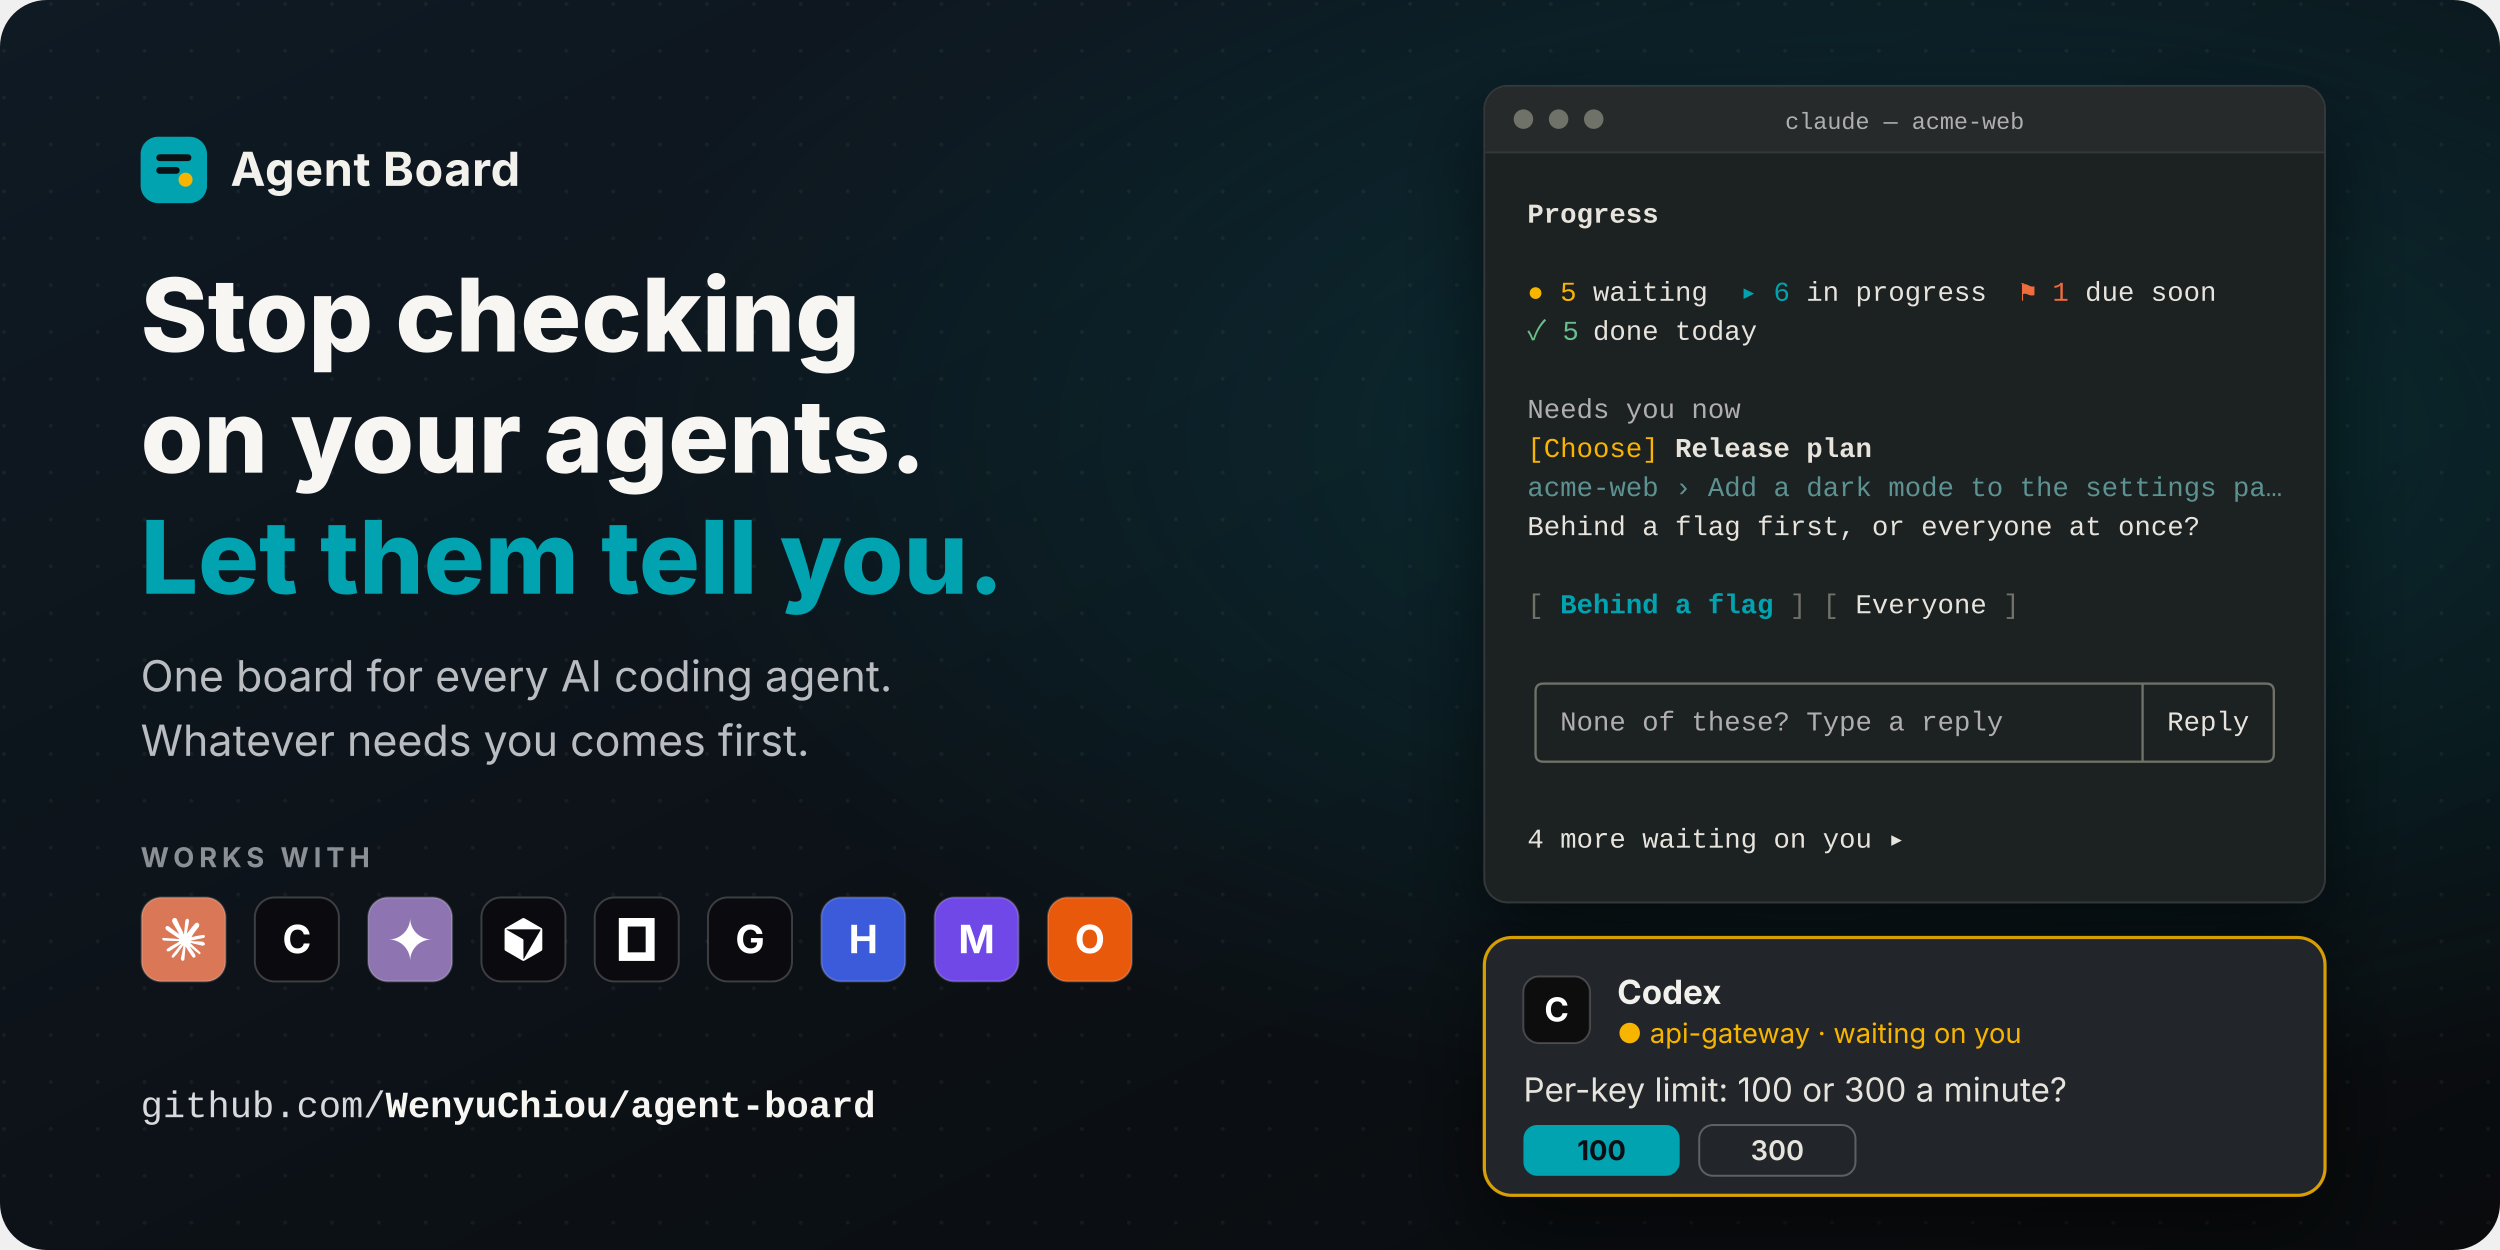
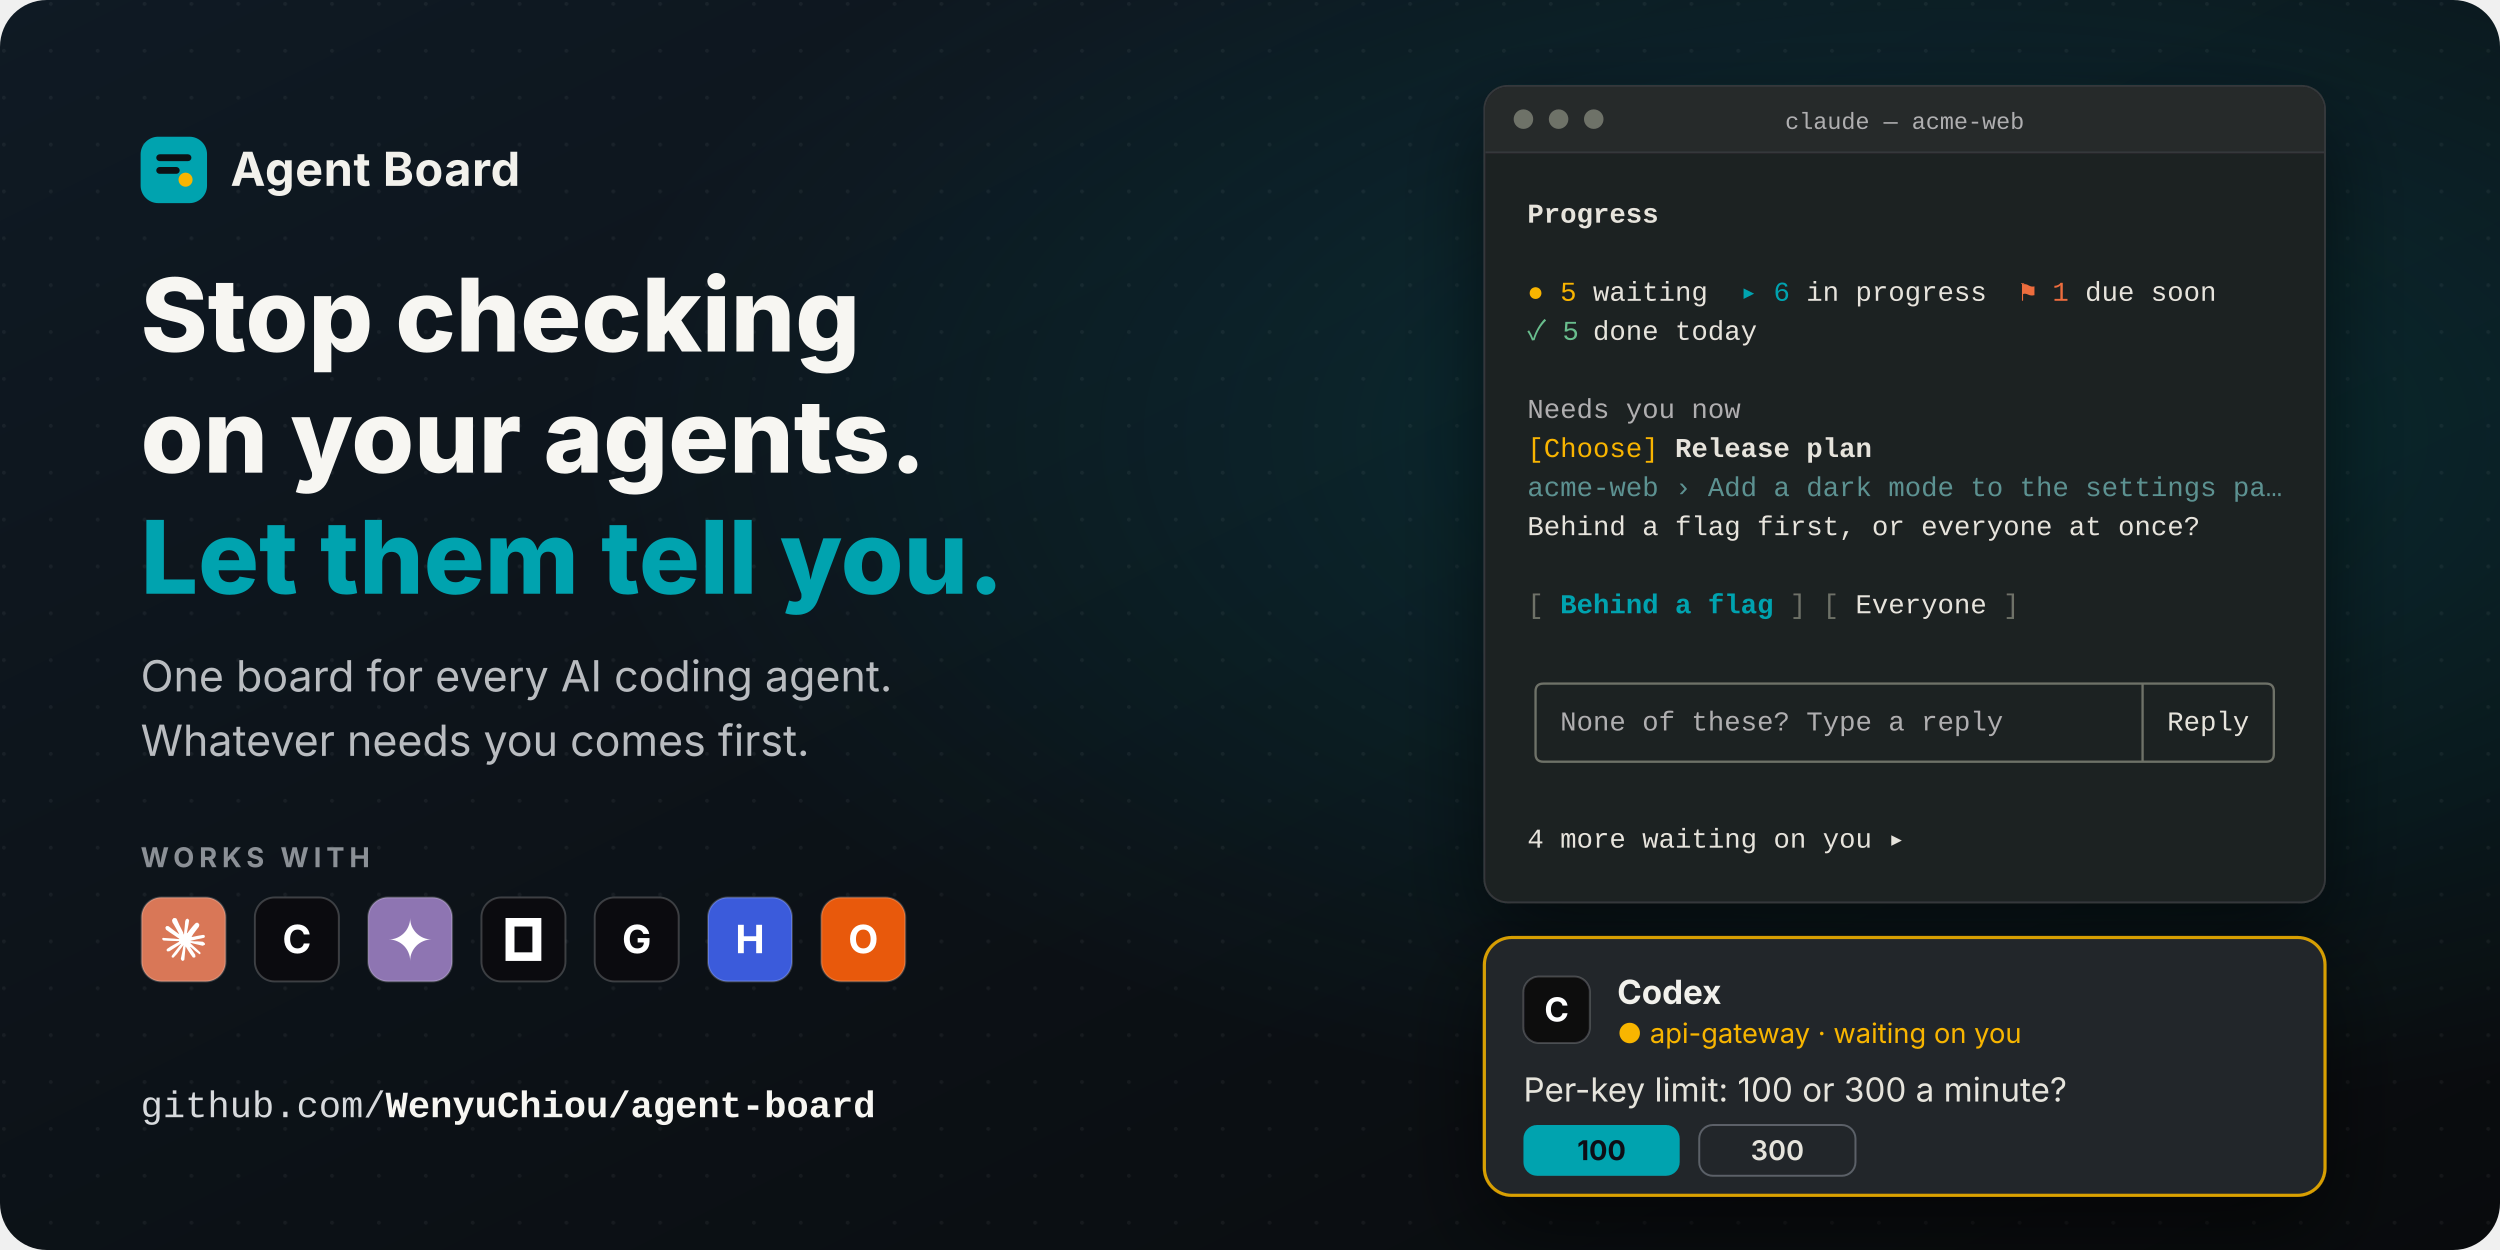
<svg xmlns="http://www.w3.org/2000/svg" width="1280" height="640" viewBox="0 0 1280 640" role="img" aria-label="Agent Board: Stop checking on your agents. Let them tell you.">
  <defs>
    <linearGradient id="sky" x1="0" y1="0" x2="1" y2="1">
      <stop offset="0" stop-color="#0f1a24" />
      <stop offset="0.55" stop-color="#0c1116" />
      <stop offset="1" stop-color="#090b0d" />
    </linearGradient>
    <radialGradient id="glow" cx="0.78" cy="0.35" r="0.55">
      <stop offset="0" stop-color="#00A3AF" stop-opacity="0.2" />
      <stop offset="1" stop-color="#00A3AF" stop-opacity="0" />
    </radialGradient>
    <pattern id="dots" width="24" height="24" patternUnits="userSpaceOnUse">
      <circle cx="2" cy="2" r="1" fill="#fff" fill-opacity="0.05" />
    </pattern>
    <filter id="lift" x="-20%" y="-20%" width="140%" height="160%">
      <feDropShadow dx="0" dy="18" stdDeviation="22" flood-color="#000" flood-opacity="0.55" />
    </filter>
    <clipPath id="edge">
      <rect width="1280" height="640" rx="24" />
    </clipPath>
  </defs>
  <g clip-path="url(#edge)" font-family="-apple-system, BlinkMacSystemFont, 'Segoe UI', 'Noto Sans TC', 'Noto Sans SC', 'PingFang TC', 'Microsoft JhengHei', 'Microsoft YaHei', sans-serif">
    <rect width="1280" height="640" fill="url(#sky)" />
    <rect width="1280" height="640" fill="url(#glow)" />
    <rect width="1280" height="640" fill="url(#dots)" />
    <g transform="translate(72 70) scale(1)">
      <rect width="34" height="34" rx="9" fill="#00A3AF" />
      <rect x="8" y="9" width="18" height="3.5" rx="1.75" fill="#0c1116" />
      <rect x="8" y="15.5" width="12" height="3.5" rx="1.75" fill="#0c1116" />
      <circle cx="23" cy="22" r="3.6" fill="#F8B500" />
    </g>
    <text x="118" y="95.16" font-family="-apple-system, BlinkMacSystemFont, 'Segoe UI', 'Noto Sans TC', 'Noto Sans SC', 'PingFang TC', 'Microsoft JhengHei', 'Microsoft YaHei', sans-serif" font-size="24" font-weight="700" fill="#f2f1ec" letter-spacing="0.3">Agent Board</text>
    <text x="72" y="180" font-size="52" font-weight="800" fill="#f7f6f2">Stop checking</text>
    <text x="72" y="242" font-size="52" font-weight="800" fill="#f7f6f2">on your agents.</text>
    <text x="72" y="304" font-size="52" font-weight="800" fill="#00A3AF">Let them tell you.</text>
    <text x="72" y="354" font-size="22" fill="#b9bcc0">One board for every AI coding agent.</text>
    <text x="72" y="387" font-size="22" fill="#b9bcc0">Whatever needs you comes first.</text>
    <text x="72" y="444" font-size="14" font-weight="700" letter-spacing="2.5" fill="#8b9096">WORKS WITH</text>
    <rect x="72.5" y="459.5" width="43" height="43" rx="10.12" fill="#D97757" stroke="#fff" stroke-opacity="0.2" />
    <path transform="translate(83 470) scale(0.9166667)" fill="#fff" d="m4.714 15.956 4.717-2.647.079-.231-.079-.128h-.231l-.789-.049-2.696-.073-2.337-.097-2.265-.121-.571-.121-.534-.704.055-.352.48-.322.686.061 1.518.103 2.277.158 1.651.097 2.447.255h.389l.055-.158-.134-.097-.103-.097L6.973 9.836l-2.55-1.688-1.336-.971-.723-.492-.364-.461-.158-1.008.656-.723.88.061.225.061.892.686 1.906 1.475 2.489 1.834.364.303.146-.103.018-.073-.164-.273-1.354-2.447-1.445-2.489-.643-1.032-.17-.619c-.061-.255-.103-.467-.103-.729L6.287.134 6.7 0l.996.134.419.364.619 1.415 1.002 2.228 1.554 3.03.455.898.243.832.091.255h.158v-.146l.128-1.706.237-2.095.231-2.696.079-.759.376-.911.747-.492.583.279.48.686-.067.443-.285 1.852-.559 2.902-.364 1.943h.212l.243-.243.984-1.305 1.651-2.064.729-.82.85-.905.546-.431h1.032l.759 1.129-.34 1.166-1.062 1.348-.88 1.141-1.263 1.7-.789 1.36.073.109.188-.018 2.853-.607 1.542-.279 1.84-.316.832.389.091.395-.328.807-1.967.486-2.307.461-3.436.814-.043.03.049.061 1.548.146.662.036h1.621l3.018.225.789.522.474.638-.079.486-1.214.619-1.639-.389-3.825-.911-1.311-.328h-.182v.109l1.093 1.069 2.003 1.809 2.507 2.331.128.577-.322.455-.34-.049-2.204-1.657-.85-.747-1.925-1.621h-.128v.17l.443.65 2.344 3.521.121 1.081-.17.352-.607.212-.668-.121-1.372-1.925L14.38 17.959l-1.141-1.943-.14.079-.674 7.255-.316.37-.729.279-.607-.461-.322-.747.322-1.475.389-1.925.316-1.53.285-1.9.17-.631-.012-.043-.14.018-1.433 1.967-2.18 2.945-1.724 1.846-.413.164-.716-.37.067-.662.401-.589 2.386-3.036 1.439-1.882.929-1.087-.006-.158h-.055l-6.338 4.116-1.129.146-.486-.455.061-.747.231-.243 1.906-1.311Z" />
    <rect x="130.5" y="459.5" width="43" height="43" rx="10.12" fill="#0B0B0F" stroke="#fff" stroke-opacity="0.2" />
    <text x="152" y="488.04" text-anchor="middle" font-family="-apple-system, BlinkMacSystemFont, 'Segoe UI', 'Noto Sans TC', 'Noto Sans SC', 'PingFang TC', 'Microsoft JhengHei', 'Microsoft YaHei', sans-serif" font-size="20" font-weight="700" fill="#fff">C</text>
    <rect x="188.5" y="459.5" width="43" height="43" rx="10.12" fill="#8E75B2" stroke="#fff" stroke-opacity="0.2" />
    <path transform="translate(199 470) scale(0.9166667)" fill="#fff" d="M11.04 19.32Q12 21.51 12 24q0-2.49.93-4.68.96-2.19 2.58-3.81t3.81-2.55Q21.51 12 24 12q-2.49 0-4.68-.93a12.3 12.3 0 0 1-3.81-2.58 12.3 12.3 0 0 1-2.58-3.81Q12 2.49 12 0q0 2.49-.96 4.68-.93 2.19-2.55 3.81a12.3 12.3 0 0 1-3.81 2.58Q2.49 12 0 12q2.49 0 4.68.96 2.19.93 3.81 2.55t2.55 3.81" />
    <rect x="246.5" y="459.5" width="43" height="43" rx="10.12" fill="#0B0B0F" stroke="#fff" stroke-opacity="0.2" />
-     <path transform="translate(257 470) scale(0.9166667)" fill="#fff" d="M11.503.131 1.891 5.678a.84.84 0 0 0-.42.726v11.188c0 .3.162.575.42.724l9.609 5.55a1 1 0 0 0 .998 0l9.61-5.55a.84.84 0 0 0 .42-.724V6.404a.84.84 0 0 0-.42-.726L12.497.131a1.01 1.01 0 0 0-.996 0M2.657 6.338h18.55c.263 0 .43.287.297.515L12.23 22.918c-.062.107-.229.064-.229-.06V12.335a.59.59 0 0 0-.295-.51l-9.11-5.257c-.109-.063-.064-.23.061-.23" />
+     <path transform="translate(257 470) scale(0.9166667)" fill="#fff" d="M22 24H2V0h20zM17 4.8H7v14.4h10z" />
    <rect x="304.5" y="459.5" width="43" height="43" rx="10.12" fill="#0B0B0F" stroke="#fff" stroke-opacity="0.2" />
-     <path transform="translate(315 470) scale(0.9166667)" fill="#fff" d="M22 24H2V0h20zM17 4.8H7v14.4h10z" />
-     <rect x="362.5" y="459.5" width="43" height="43" rx="10.12" fill="#0B0B0F" stroke="#fff" stroke-opacity="0.2" />
-     <text x="384" y="488.04" text-anchor="middle" font-family="-apple-system, BlinkMacSystemFont, 'Segoe UI', 'Noto Sans TC', 'Noto Sans SC', 'PingFang TC', 'Microsoft JhengHei', 'Microsoft YaHei', sans-serif" font-size="20" font-weight="700" fill="#fff">G</text>
-     <rect x="420.5" y="459.5" width="43" height="43" rx="10.12" fill="#3B5BDB" stroke="#fff" stroke-opacity="0.2" />
-     <text x="442" y="488.04" text-anchor="middle" font-family="-apple-system, BlinkMacSystemFont, 'Segoe UI', 'Noto Sans TC', 'Noto Sans SC', 'PingFang TC', 'Microsoft JhengHei', 'Microsoft YaHei', sans-serif" font-size="20" font-weight="700" fill="#fff">H</text>
-     <rect x="478.5" y="459.5" width="43" height="43" rx="10.12" fill="#7048E8" stroke="#fff" stroke-opacity="0.2" />
-     <text x="500" y="488.04" text-anchor="middle" font-family="-apple-system, BlinkMacSystemFont, 'Segoe UI', 'Noto Sans TC', 'Noto Sans SC', 'PingFang TC', 'Microsoft JhengHei', 'Microsoft YaHei', sans-serif" font-size="20" font-weight="700" fill="#fff">M</text>
-     <rect x="536.5" y="459.5" width="43" height="43" rx="10.12" fill="#E8590C" stroke="#fff" stroke-opacity="0.2" />
-     <text x="558" y="488.04" text-anchor="middle" font-family="-apple-system, BlinkMacSystemFont, 'Segoe UI', 'Noto Sans TC', 'Noto Sans SC', 'PingFang TC', 'Microsoft JhengHei', 'Microsoft YaHei', sans-serif" font-size="20" font-weight="700" fill="#fff">O</text>
+     <text x="326" y="488.04" text-anchor="middle" font-family="-apple-system, BlinkMacSystemFont, 'Segoe UI', 'Noto Sans TC', 'Noto Sans SC', 'PingFang TC', 'Microsoft JhengHei', 'Microsoft YaHei', sans-serif" font-size="20" font-weight="700" fill="#fff">G</text>
+     <rect x="362.5" y="459.5" width="43" height="43" rx="10.12" fill="#3B5BDB" stroke="#fff" stroke-opacity="0.2" />
+     <text x="384" y="488.04" text-anchor="middle" font-family="-apple-system, BlinkMacSystemFont, 'Segoe UI', 'Noto Sans TC', 'Noto Sans SC', 'PingFang TC', 'Microsoft JhengHei', 'Microsoft YaHei', sans-serif" font-size="20" font-weight="700" fill="#fff">H</text>
+     <rect x="420.5" y="459.5" width="43" height="43" rx="10.12" fill="#E8590C" stroke="#fff" stroke-opacity="0.2" />
+     <text x="442" y="488.04" text-anchor="middle" font-family="-apple-system, BlinkMacSystemFont, 'Segoe UI', 'Noto Sans TC', 'Noto Sans SC', 'PingFang TC', 'Microsoft JhengHei', 'Microsoft YaHei', sans-serif" font-size="20" font-weight="700" fill="#fff">O</text>
    <text x="72" y="572" font-family="ui-monospace, SFMono-Regular, Menlo, Consolas, 'Liberation Mono', 'Noto Sans Mono CJK TC', 'Noto Sans CJK TC', 'PingFang TC', 'Microsoft JhengHei', monospace" font-size="19" fill="#d7d9dc">github.com/<tspan fill="#f7f6f2" font-weight="700">WenyuChiou/agent-board</tspan>
    </text>
    <g filter="url(#lift)">
      <g transform="translate(760 44)">
        <rect width="430.4" height="418" rx="12" fill="#1e2022" stroke="#34373a" />
        <path d="M12 0.5h406.4a11.5 11.5 0 0 1 11.5 11.5v22h-429.4v-22a11.5 11.5 0 0 1 11.5-11.5z" fill="#26292b" />
        <line x1="0.5" y1="34" x2="429.9" y2="34" stroke="#34373a" />
        <g fill="#6E7268">
          <circle cx="20" cy="17" r="5" />
          <circle cx="38" cy="17" r="5" />
          <circle cx="56" cy="17" r="5" />
        </g>
        <text x="215.2" y="22" text-anchor="middle" font-family="ui-monospace, SFMono-Regular, Menlo, Consolas, 'Liberation Mono', 'Noto Sans Mono CJK TC', 'Noto Sans CJK TC', 'PingFang TC', 'Microsoft JhengHei', monospace" font-size="12" fill="#AFAFB0">claude  —  acme-web</text>
        <g font-family="ui-monospace, SFMono-Regular, Menlo, Consolas, 'Liberation Mono', 'Noto Sans Mono CJK TC', 'Noto Sans CJK TC', 'PingFang TC', 'Microsoft JhengHei', monospace" font-size="14" style="white-space:pre" xml:space="preserve">
          <path d="M26.2 316V310q0 -4 4 -4H30.4M30.4 306h302.4M332.8 306h8.4M337 306V316M341.2 306h58.8M400 306H400.2q4 0 4 4V316M26.2 316v20M337 316v20M404.2 316v20M26.2 336V342q0 4 4 4H30.4M30.4 346h302.4M332.8 346h8.4M337 346V336M341.2 346h58.8M400 346H400.2q4 0 4 -4V336" fill="none" stroke="#6E7268" stroke-width="1.2" stroke-linecap="butt" />
          <text x="22.0" y="70" textLength="67.2" lengthAdjust="spacingAndGlyphs" fill="#e6e4dc" font-weight="700">Progress</text>
          <text x="22.0" y="110" textLength="25.2" lengthAdjust="spacingAndGlyphs" fill="#F8B500">● 5</text>
          <text x="55.6" y="110" textLength="58.8" lengthAdjust="spacingAndGlyphs" fill="#e6e4dc">waiting</text>
          <text x="131.2" y="110" textLength="25.2" lengthAdjust="spacingAndGlyphs" fill="#00A3AF">▸ 6</text>
          <text x="164.8" y="110" textLength="92.4" lengthAdjust="spacingAndGlyphs" fill="#e6e4dc">in progress</text>
          <text x="274.0" y="110" textLength="25.2" lengthAdjust="spacingAndGlyphs" fill="#ED6D3D">⚑ 1</text>
          <text x="307.6" y="110" textLength="67.2" lengthAdjust="spacingAndGlyphs" fill="#e6e4dc">due soon</text>
          <text x="22.0" y="130" textLength="25.2" lengthAdjust="spacingAndGlyphs" fill="#68BE8D">✓ 5</text>
          <text x="55.6" y="130" textLength="84.0" lengthAdjust="spacingAndGlyphs" fill="#e6e4dc">done today</text>
          <text x="22.0" y="170" textLength="109.2" lengthAdjust="spacingAndGlyphs" fill="#AFAFB0">Needs you now</text>
          <text x="22.0" y="190" textLength="67.2" lengthAdjust="spacingAndGlyphs" fill="#F8B500">[Choose]</text>
          <text x="97.6" y="190" textLength="100.8" lengthAdjust="spacingAndGlyphs" fill="#e6e4dc" font-weight="700">Release plan</text>
          <text x="22.0" y="210" textLength="386.4" lengthAdjust="spacingAndGlyphs" fill="#5C9291">acme-web › Add a dark mode to the settings pa…</text>
          <text x="22.0" y="230" textLength="344.4" lengthAdjust="spacingAndGlyphs" fill="#e6e4dc">Behind a flag first, or everyone at once?</text>
          <text x="22.0" y="270" textLength="8.4" lengthAdjust="spacingAndGlyphs" fill="#6E7268">[</text>
          <text x="38.8" y="270" textLength="109.2" lengthAdjust="spacingAndGlyphs" fill="#00A3AF" font-weight="700">Behind a flag</text>
          <text x="156.4" y="270" textLength="8.4" lengthAdjust="spacingAndGlyphs" fill="#6E7268">]</text>
          <text x="173.2" y="270" textLength="8.4" lengthAdjust="spacingAndGlyphs" fill="#6E7268">[</text>
          <text x="190.0" y="270" textLength="67.2" lengthAdjust="spacingAndGlyphs" fill="#e6e4dc">Everyone</text>
          <text x="265.6" y="270" textLength="8.4" lengthAdjust="spacingAndGlyphs" fill="#6E7268">]</text>
          <text x="38.8" y="330" textLength="226.8" lengthAdjust="spacingAndGlyphs" fill="#AFAFB0">None of these? Type a reply</text>
          <text x="349.6" y="330" textLength="42.0" lengthAdjust="spacingAndGlyphs" fill="#e6e4dc">Reply</text>
          <text x="22.0" y="390" textLength="193.2" lengthAdjust="spacingAndGlyphs" fill="#e6e4dc">4 more waiting on you ▸</text>
        </g>
      </g>
    </g>
    <g filter="url(#lift)">
      <rect x="760" y="480" width="430.4" height="132" rx="14" fill="#23272b" stroke="#F8B500" stroke-opacity="0.85" stroke-width="1.6" />
      <rect x="780" y="500" width="34" height="34" rx="8" fill="#0B0B0F" stroke="#fff" stroke-opacity="0.2" />
      <text x="797" y="523" text-anchor="middle" font-size="17" font-weight="700" fill="#fff">C</text>
      <text x="828" y="514" font-size="17" font-weight="700" fill="#f2f1ec">Codex</text>
      <text x="828" y="534" font-size="14" fill="#F8B500">● api-gateway · waiting on you</text>
      <text x="780" y="564" font-size="17" fill="#e6e4dc">Per-key limit: 100 or 300 a minute?</text>
      <rect x="780" y="576" width="80" height="26" rx="7" fill="#00A3AF" />
      <text x="820" y="594" text-anchor="middle" font-size="14" font-weight="700" fill="#0c1116">100</text>
      <rect x="870" y="576" width="80" height="26" rx="7" fill="none" stroke="#5b6168" />
      <text x="910" y="594" text-anchor="middle" font-size="14" font-weight="600" fill="#e6e4dc">300</text>
    </g>
  </g>
</svg>
